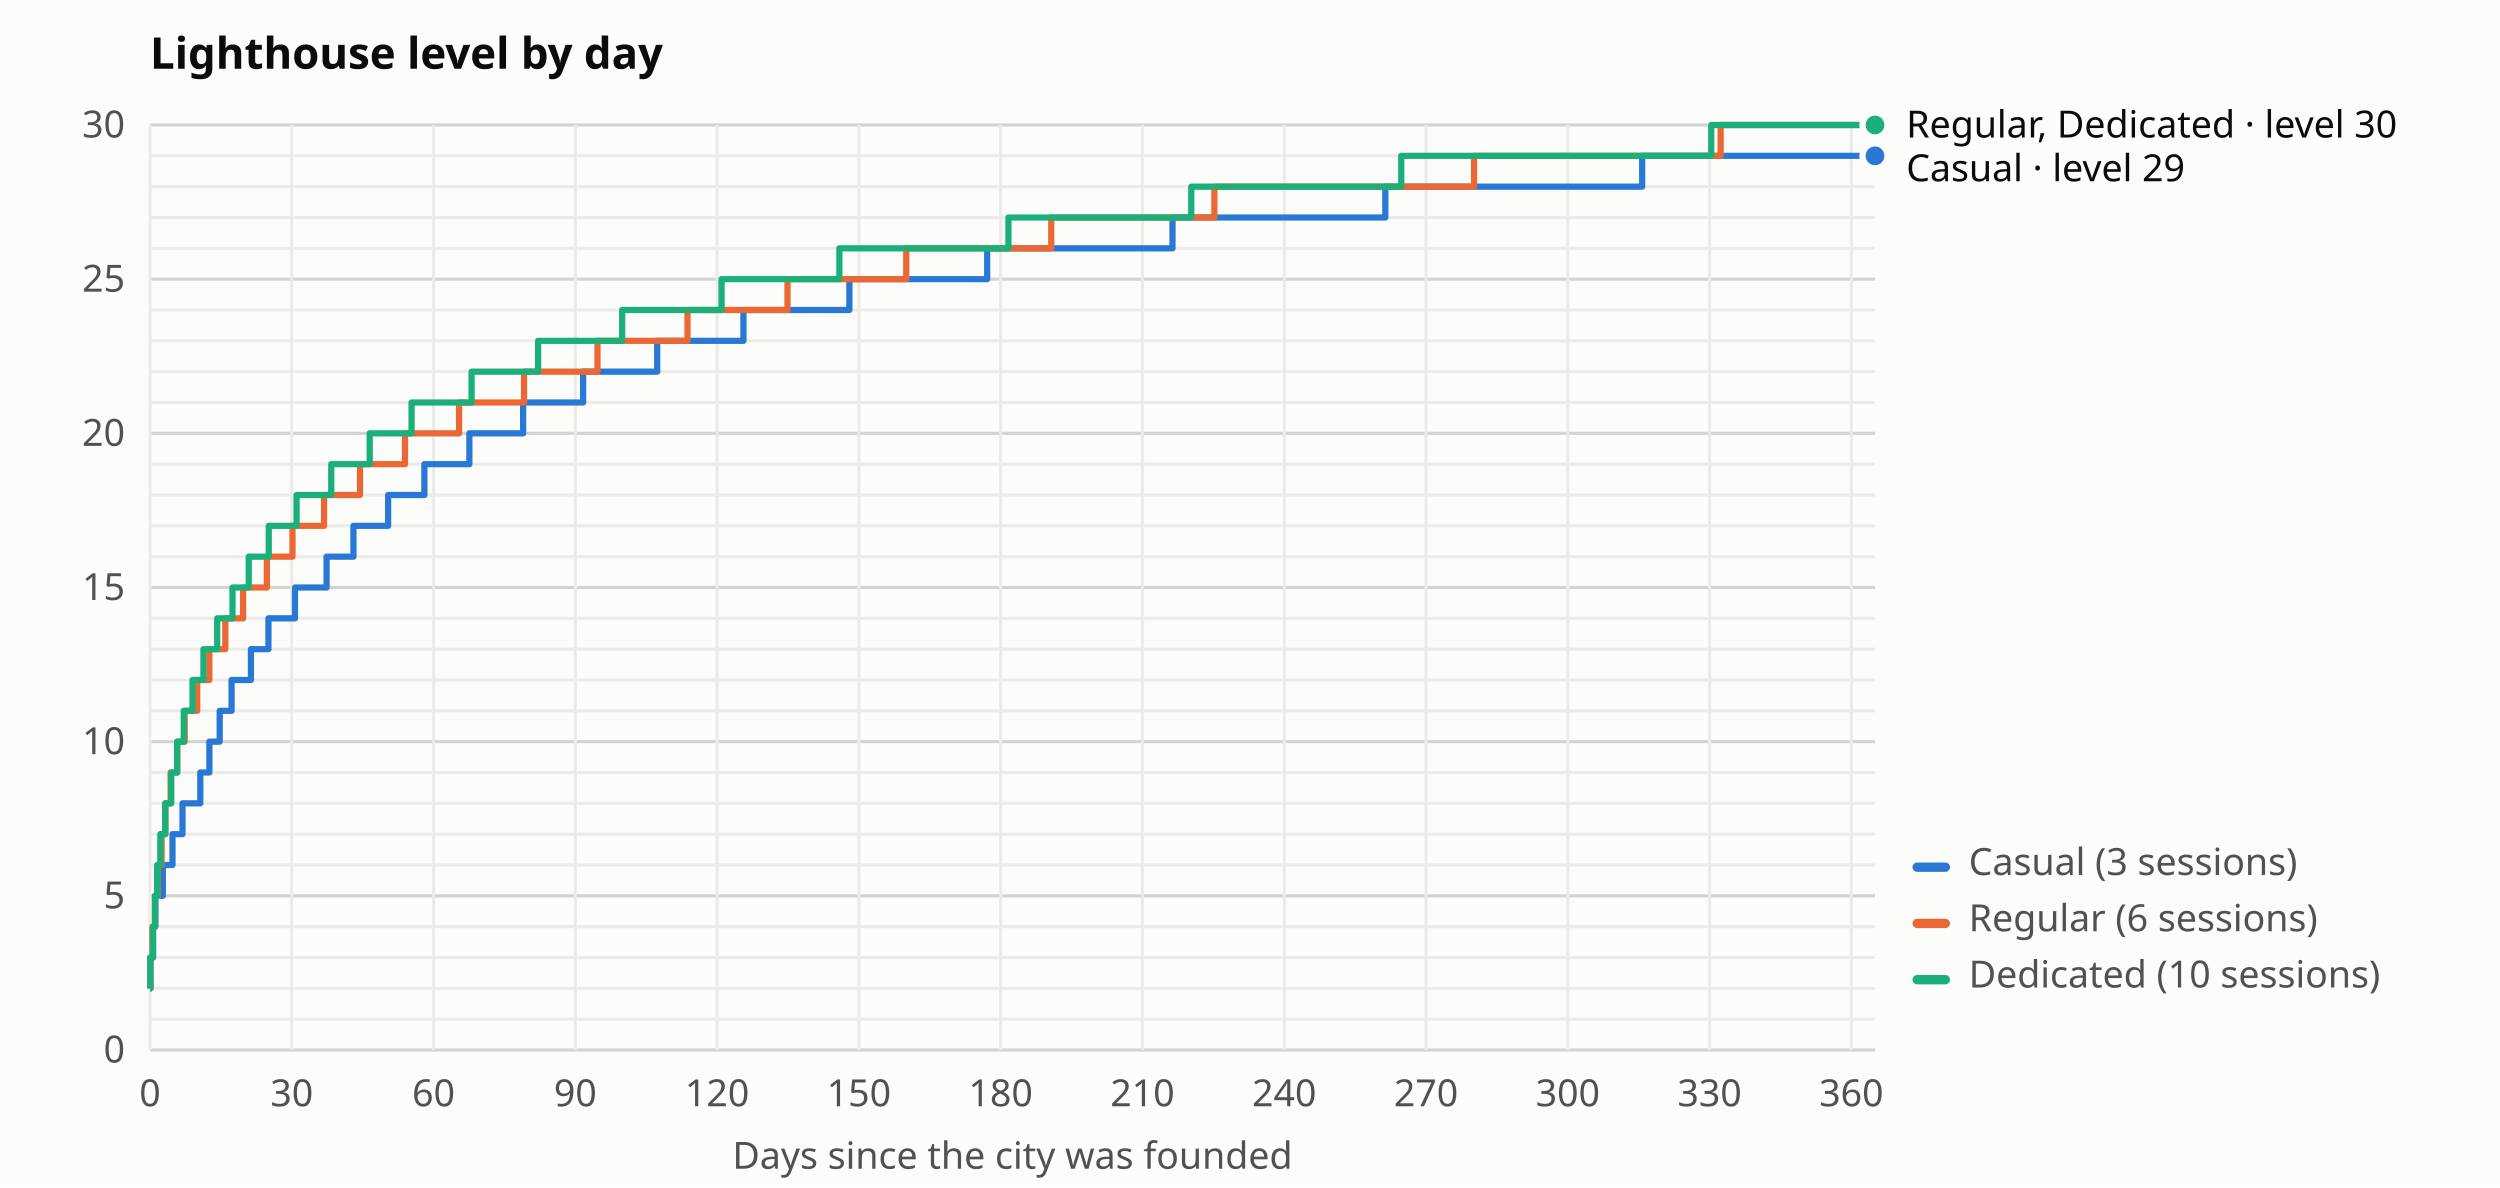
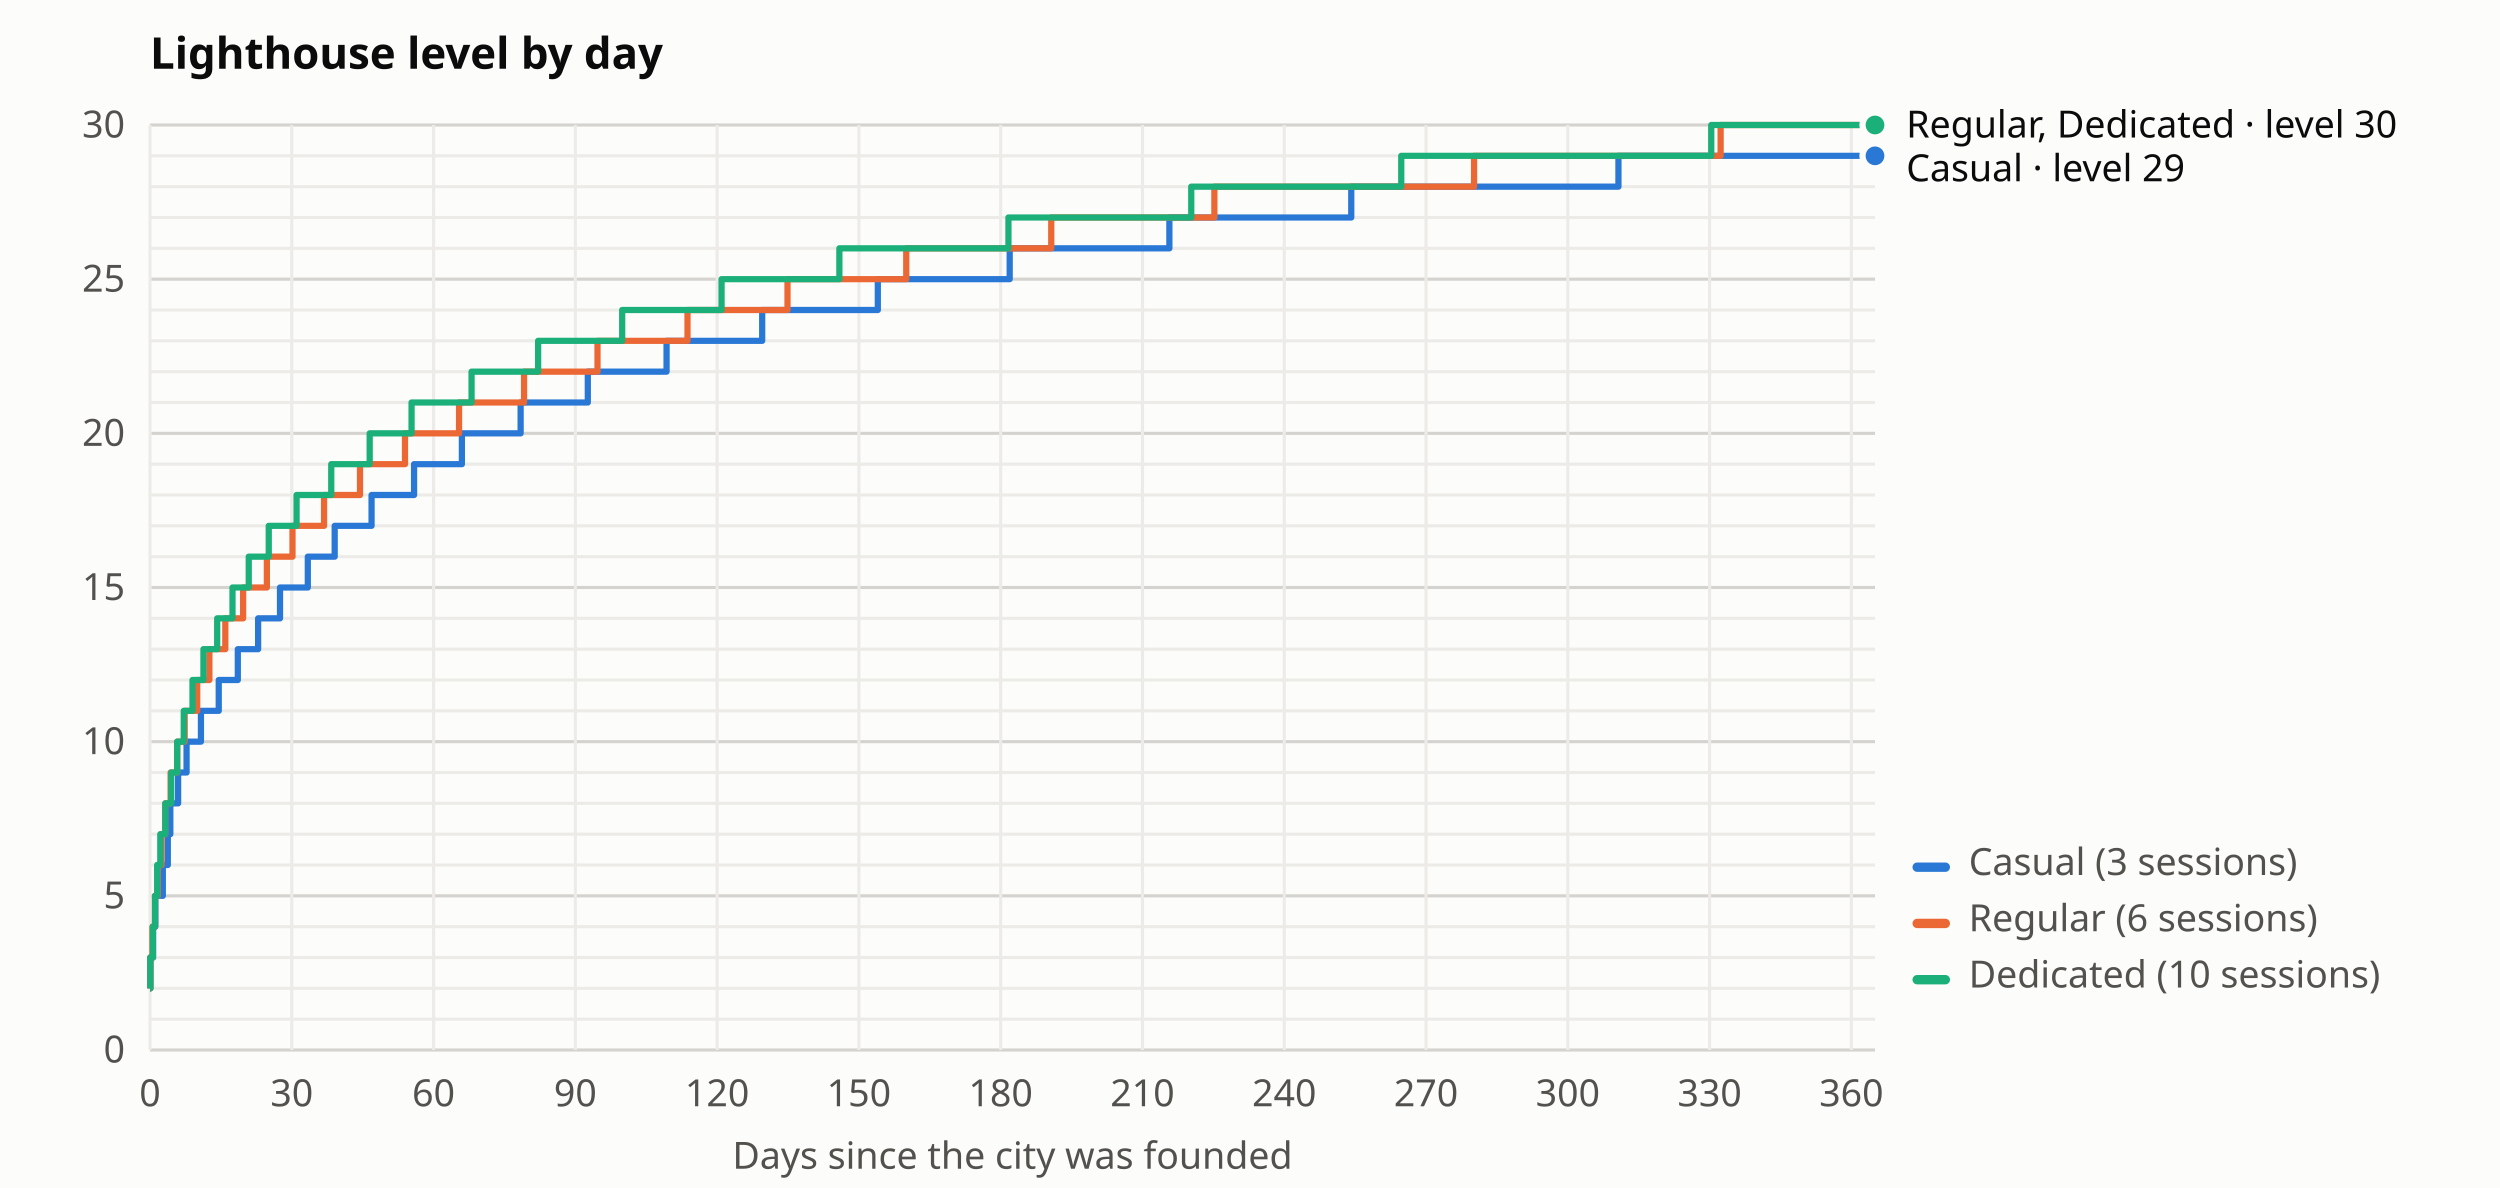
<svg xmlns="http://www.w3.org/2000/svg" viewBox="0 0 800 380" width="800" height="380" font-family="system-ui, sans-serif" font-size="12" role="img" aria-labelledby="t">
  <rect width="800" height="380" fill="#fcfcfb" />
  <text x="48" y="22" font-size="14" font-weight="600" fill="#0b0b0b">Lighthouse level by day</text>
  <line x1="48" x2="600" y1="336" y2="336" stroke="#d4d3cf" stroke-width="1" />
  <text x="40" y="340" text-anchor="end" fill="#52514e">0</text>
  <line x1="48" x2="600" y1="326.133" y2="326.133" stroke="#ecebe8" stroke-width="1" />
  <line x1="48" x2="600" y1="316.267" y2="316.267" stroke="#ecebe8" stroke-width="1" />
  <line x1="48" x2="600" y1="306.4" y2="306.4" stroke="#ecebe8" stroke-width="1" />
  <line x1="48" x2="600" y1="296.533" y2="296.533" stroke="#ecebe8" stroke-width="1" />
  <line x1="48" x2="600" y1="286.667" y2="286.667" stroke="#d4d3cf" stroke-width="1" />
  <text x="40" y="290.667" text-anchor="end" fill="#52514e">5</text>
  <line x1="48" x2="600" y1="276.8" y2="276.8" stroke="#ecebe8" stroke-width="1" />
  <line x1="48" x2="600" y1="266.933" y2="266.933" stroke="#ecebe8" stroke-width="1" />
  <line x1="48" x2="600" y1="257.067" y2="257.067" stroke="#ecebe8" stroke-width="1" />
  <line x1="48" x2="600" y1="247.2" y2="247.2" stroke="#ecebe8" stroke-width="1" />
  <line x1="48" x2="600" y1="237.333" y2="237.333" stroke="#d4d3cf" stroke-width="1" />
  <text x="40" y="241.333" text-anchor="end" fill="#52514e">10</text>
  <line x1="48" x2="600" y1="227.467" y2="227.467" stroke="#ecebe8" stroke-width="1" />
  <line x1="48" x2="600" y1="217.6" y2="217.6" stroke="#ecebe8" stroke-width="1" />
  <line x1="48" x2="600" y1="207.733" y2="207.733" stroke="#ecebe8" stroke-width="1" />
  <line x1="48" x2="600" y1="197.867" y2="197.867" stroke="#ecebe8" stroke-width="1" />
  <line x1="48" x2="600" y1="188" y2="188" stroke="#d4d3cf" stroke-width="1" />
  <text x="40" y="192" text-anchor="end" fill="#52514e">15</text>
  <line x1="48" x2="600" y1="178.133" y2="178.133" stroke="#ecebe8" stroke-width="1" />
  <line x1="48" x2="600" y1="168.267" y2="168.267" stroke="#ecebe8" stroke-width="1" />
  <line x1="48" x2="600" y1="158.4" y2="158.4" stroke="#ecebe8" stroke-width="1" />
  <line x1="48" x2="600" y1="148.533" y2="148.533" stroke="#ecebe8" stroke-width="1" />
  <line x1="48" x2="600" y1="138.667" y2="138.667" stroke="#d4d3cf" stroke-width="1" />
  <text x="40" y="142.667" text-anchor="end" fill="#52514e">20</text>
  <line x1="48" x2="600" y1="128.8" y2="128.8" stroke="#ecebe8" stroke-width="1" />
  <line x1="48" x2="600" y1="118.933" y2="118.933" stroke="#ecebe8" stroke-width="1" />
  <line x1="48" x2="600" y1="109.067" y2="109.067" stroke="#ecebe8" stroke-width="1" />
  <line x1="48" x2="600" y1="99.2" y2="99.2" stroke="#ecebe8" stroke-width="1" />
  <line x1="48" x2="600" y1="89.333" y2="89.333" stroke="#d4d3cf" stroke-width="1" />
  <text x="40" y="93.333" text-anchor="end" fill="#52514e">25</text>
  <line x1="48" x2="600" y1="79.467" y2="79.467" stroke="#ecebe8" stroke-width="1" />
  <line x1="48" x2="600" y1="69.6" y2="69.6" stroke="#ecebe8" stroke-width="1" />
  <line x1="48" x2="600" y1="59.733" y2="59.733" stroke="#ecebe8" stroke-width="1" />
  <line x1="48" x2="600" y1="49.867" y2="49.867" stroke="#ecebe8" stroke-width="1" />
  <line x1="48" x2="600" y1="40" y2="40" stroke="#d4d3cf" stroke-width="1" />
  <text x="40" y="44" text-anchor="end" fill="#52514e">30</text>
  <line x1="48" x2="48" y1="40" y2="336" stroke="#ecebe8" stroke-width="1" />
  <text x="48" y="354" text-anchor="middle" fill="#52514e">0</text>
  <line x1="93.37" x2="93.37" y1="40" y2="336" stroke="#ecebe8" stroke-width="1" />
  <text x="93.37" y="354" text-anchor="middle" fill="#52514e">30</text>
  <line x1="138.74" x2="138.74" y1="40" y2="336" stroke="#ecebe8" stroke-width="1" />
  <text x="138.74" y="354" text-anchor="middle" fill="#52514e">60</text>
  <line x1="184.11" x2="184.11" y1="40" y2="336" stroke="#ecebe8" stroke-width="1" />
  <text x="184.11" y="354" text-anchor="middle" fill="#52514e">90</text>
  <line x1="229.479" x2="229.479" y1="40" y2="336" stroke="#ecebe8" stroke-width="1" />
  <text x="229.479" y="354" text-anchor="middle" fill="#52514e">120</text>
  <line x1="274.849" x2="274.849" y1="40" y2="336" stroke="#ecebe8" stroke-width="1" />
  <text x="274.849" y="354" text-anchor="middle" fill="#52514e">150</text>
  <line x1="320.219" x2="320.219" y1="40" y2="336" stroke="#ecebe8" stroke-width="1" />
  <text x="320.219" y="354" text-anchor="middle" fill="#52514e">180</text>
  <line x1="365.589" x2="365.589" y1="40" y2="336" stroke="#ecebe8" stroke-width="1" />
  <text x="365.589" y="354" text-anchor="middle" fill="#52514e">210</text>
  <line x1="410.959" x2="410.959" y1="40" y2="336" stroke="#ecebe8" stroke-width="1" />
  <text x="410.959" y="354" text-anchor="middle" fill="#52514e">240</text>
  <line x1="456.329" x2="456.329" y1="40" y2="336" stroke="#ecebe8" stroke-width="1" />
  <text x="456.329" y="354" text-anchor="middle" fill="#52514e">270</text>
  <line x1="501.699" x2="501.699" y1="40" y2="336" stroke="#ecebe8" stroke-width="1" />
  <text x="501.699" y="354" text-anchor="middle" fill="#52514e">300</text>
  <line x1="547.068" x2="547.068" y1="40" y2="336" stroke="#ecebe8" stroke-width="1" />
  <text x="547.068" y="354" text-anchor="middle" fill="#52514e">330</text>
  <line x1="592.438" x2="592.438" y1="40" y2="336" stroke="#ecebe8" stroke-width="1" />
  <text x="592.438" y="354" text-anchor="middle" fill="#52514e">360</text>
  <text x="324" y="374" text-anchor="middle" fill="#52514e">Days since the city was founded</text>
-   <polyline points="48,316.267 48.1,316.267 48.1,306.4 49.0,306.4 49.0,296.533 49.7,296.533 49.7,286.667 52.1,286.667 52.1,276.8 55.2,276.8 55.2,266.933 58.4,266.933 58.4,257.067 64.1,257.067 64.1,247.2 67.0,247.2 67.0,237.333 70.3,237.333 70.3,227.467 74.1,227.467 74.1,217.6 80.3,217.6 80.3,207.733 85.9,207.733 85.9,197.867 94.4,197.867 94.4,188 104.5,188 104.5,178.133 113.1,178.133 113.1,168.267 124.2,168.267 124.2,158.4 135.8,158.4 135.8,148.533 150.2,148.533 150.2,138.667 167.4,138.667 167.4,128.8 186.6,128.8 186.6,118.933 210.3,118.933 210.3,109.067 237.9,109.067 237.9,99.2 271.8,99.2 271.8,89.333 315.9,89.333 315.9,79.467 375.2,79.467 375.2,69.6 443.3,69.6 443.3,59.733 525.5,59.733 525.5,49.867 600,49.867" fill="none" stroke="#2a78d6" stroke-width="2" stroke-linejoin="round" />
+   <polyline points="48,316.267 48.1,316.267 48.1,306.4 49.0,306.4 49.0,296.533 49.7,296.533 49.7,286.667 52.1,286.667 52.1,276.8 53.7,276.8 53.7,266.933 54.5,266.933 54.5,257.067 57.0,257.067 57.0,247.2 59.7,247.2 59.7,237.333 64.3,237.333 64.3,227.467 70.0,227.467 70.0,217.6 76.1,217.6 76.1,207.733 82.6,207.733 82.6,197.867 89.6,197.867 89.6,188 98.5,188 98.5,178.133 107.1,178.133 107.1,168.267 118.9,168.267 118.9,158.4 132.5,158.4 132.5,148.533 147.8,148.533 147.8,138.667 166.6,138.667 166.6,128.8 188.1,128.8 188.1,118.933 213.3,118.933 213.3,109.067 243.9,109.067 243.9,99.2 280.9,99.2 280.9,89.333 323.1,89.333 323.1,79.467 374.2,79.467 374.2,69.6 432.4,69.6 432.4,59.733 517.9,59.733 517.9,49.867 600,49.867" fill="none" stroke="#2a78d6" stroke-width="2" stroke-linejoin="round" />
  <circle cx="600" cy="49.867" r="4" fill="#2a78d6" stroke="#fcfcfb" stroke-width="2" />
  <rect x="612" y="276" width="12" height="3" rx="1.5" fill="#2a78d6" />
  <text x="630" y="280" fill="#52514e">Casual (3 sessions)</text>
  <polyline points="48,316.267 48.1,316.267 48.1,306.4 48.8,306.4 48.8,296.533 49.6,296.533 49.6,286.667 50.5,286.667 50.5,276.8 51.7,276.8 51.7,266.933 52.9,266.933 52.9,257.067 54.6,257.067 54.6,247.2 56.7,247.2 56.7,237.333 59.1,237.333 59.1,227.467 63.1,227.467 63.1,217.6 67.0,217.6 67.0,207.733 72.1,207.733 72.1,197.867 77.8,197.867 77.8,188 85.4,188 85.4,178.133 93.6,178.133 93.6,168.267 103.7,168.267 103.7,158.4 115.2,158.4 115.2,148.533 129.6,148.533 129.6,138.667 146.9,138.667 146.9,128.8 167.7,128.8 167.7,118.933 191.2,118.933 191.2,109.067 220.0,109.067 220.0,99.2 252.0,99.2 252.0,89.333 290.0,89.333 290.0,79.467 336.4,79.467 336.4,69.6 388.6,69.6 388.6,59.733 471.7,59.733 471.7,49.867 550.6,49.867 550.6,40 600,40" fill="none" stroke="#eb6834" stroke-width="2" stroke-linejoin="round" />
  <circle cx="600" cy="40" r="4" fill="#eb6834" stroke="#fcfcfb" stroke-width="2" />
  <rect x="612" y="294" width="12" height="3" rx="1.5" fill="#eb6834" />
  <text x="630" y="298" fill="#52514e">Regular (6 sessions)</text>
  <polyline points="48,316.267 48.1,316.267 48.1,306.4 48.9,306.4 48.9,296.533 49.6,296.533 49.6,286.667 50.3,286.667 50.3,276.8 51.3,276.8 51.3,266.933 52.9,266.933 52.9,257.067 54.8,257.067 54.8,247.2 56.7,247.2 56.7,237.333 58.8,237.333 58.8,227.467 61.6,227.467 61.6,217.6 65.1,217.6 65.1,207.733 69.5,207.733 69.5,197.867 74.4,197.867 74.4,188 79.6,188 79.6,178.133 86.0,178.133 86.0,168.267 94.9,168.267 94.9,158.4 106.0,158.4 106.0,148.533 118.3,148.533 118.3,138.667 131.7,138.667 131.7,128.8 150.9,128.8 150.9,118.933 172.2,118.933 172.2,109.067 199.1,109.067 199.1,99.2 230.9,99.2 230.9,89.333 268.6,89.333 268.6,79.467 322.7,79.467 322.7,69.6 381.2,69.6 381.2,59.733 448.4,59.733 448.4,49.867 547.6,49.867 547.6,40 600,40" fill="none" stroke="#1baf7a" stroke-width="2" stroke-linejoin="round" />
  <circle cx="600" cy="40" r="4" fill="#1baf7a" stroke="#fcfcfb" stroke-width="2" />
  <rect x="612" y="312" width="12" height="3" rx="1.5" fill="#1baf7a" />
  <text x="630" y="316" fill="#52514e">Dedicated (10 sessions)</text>
  <text x="610" y="44" fill="#0b0b0b">Regular, Dedicated · level 30</text>
  <text x="610" y="58" fill="#0b0b0b">Casual · level 29</text>
</svg>
